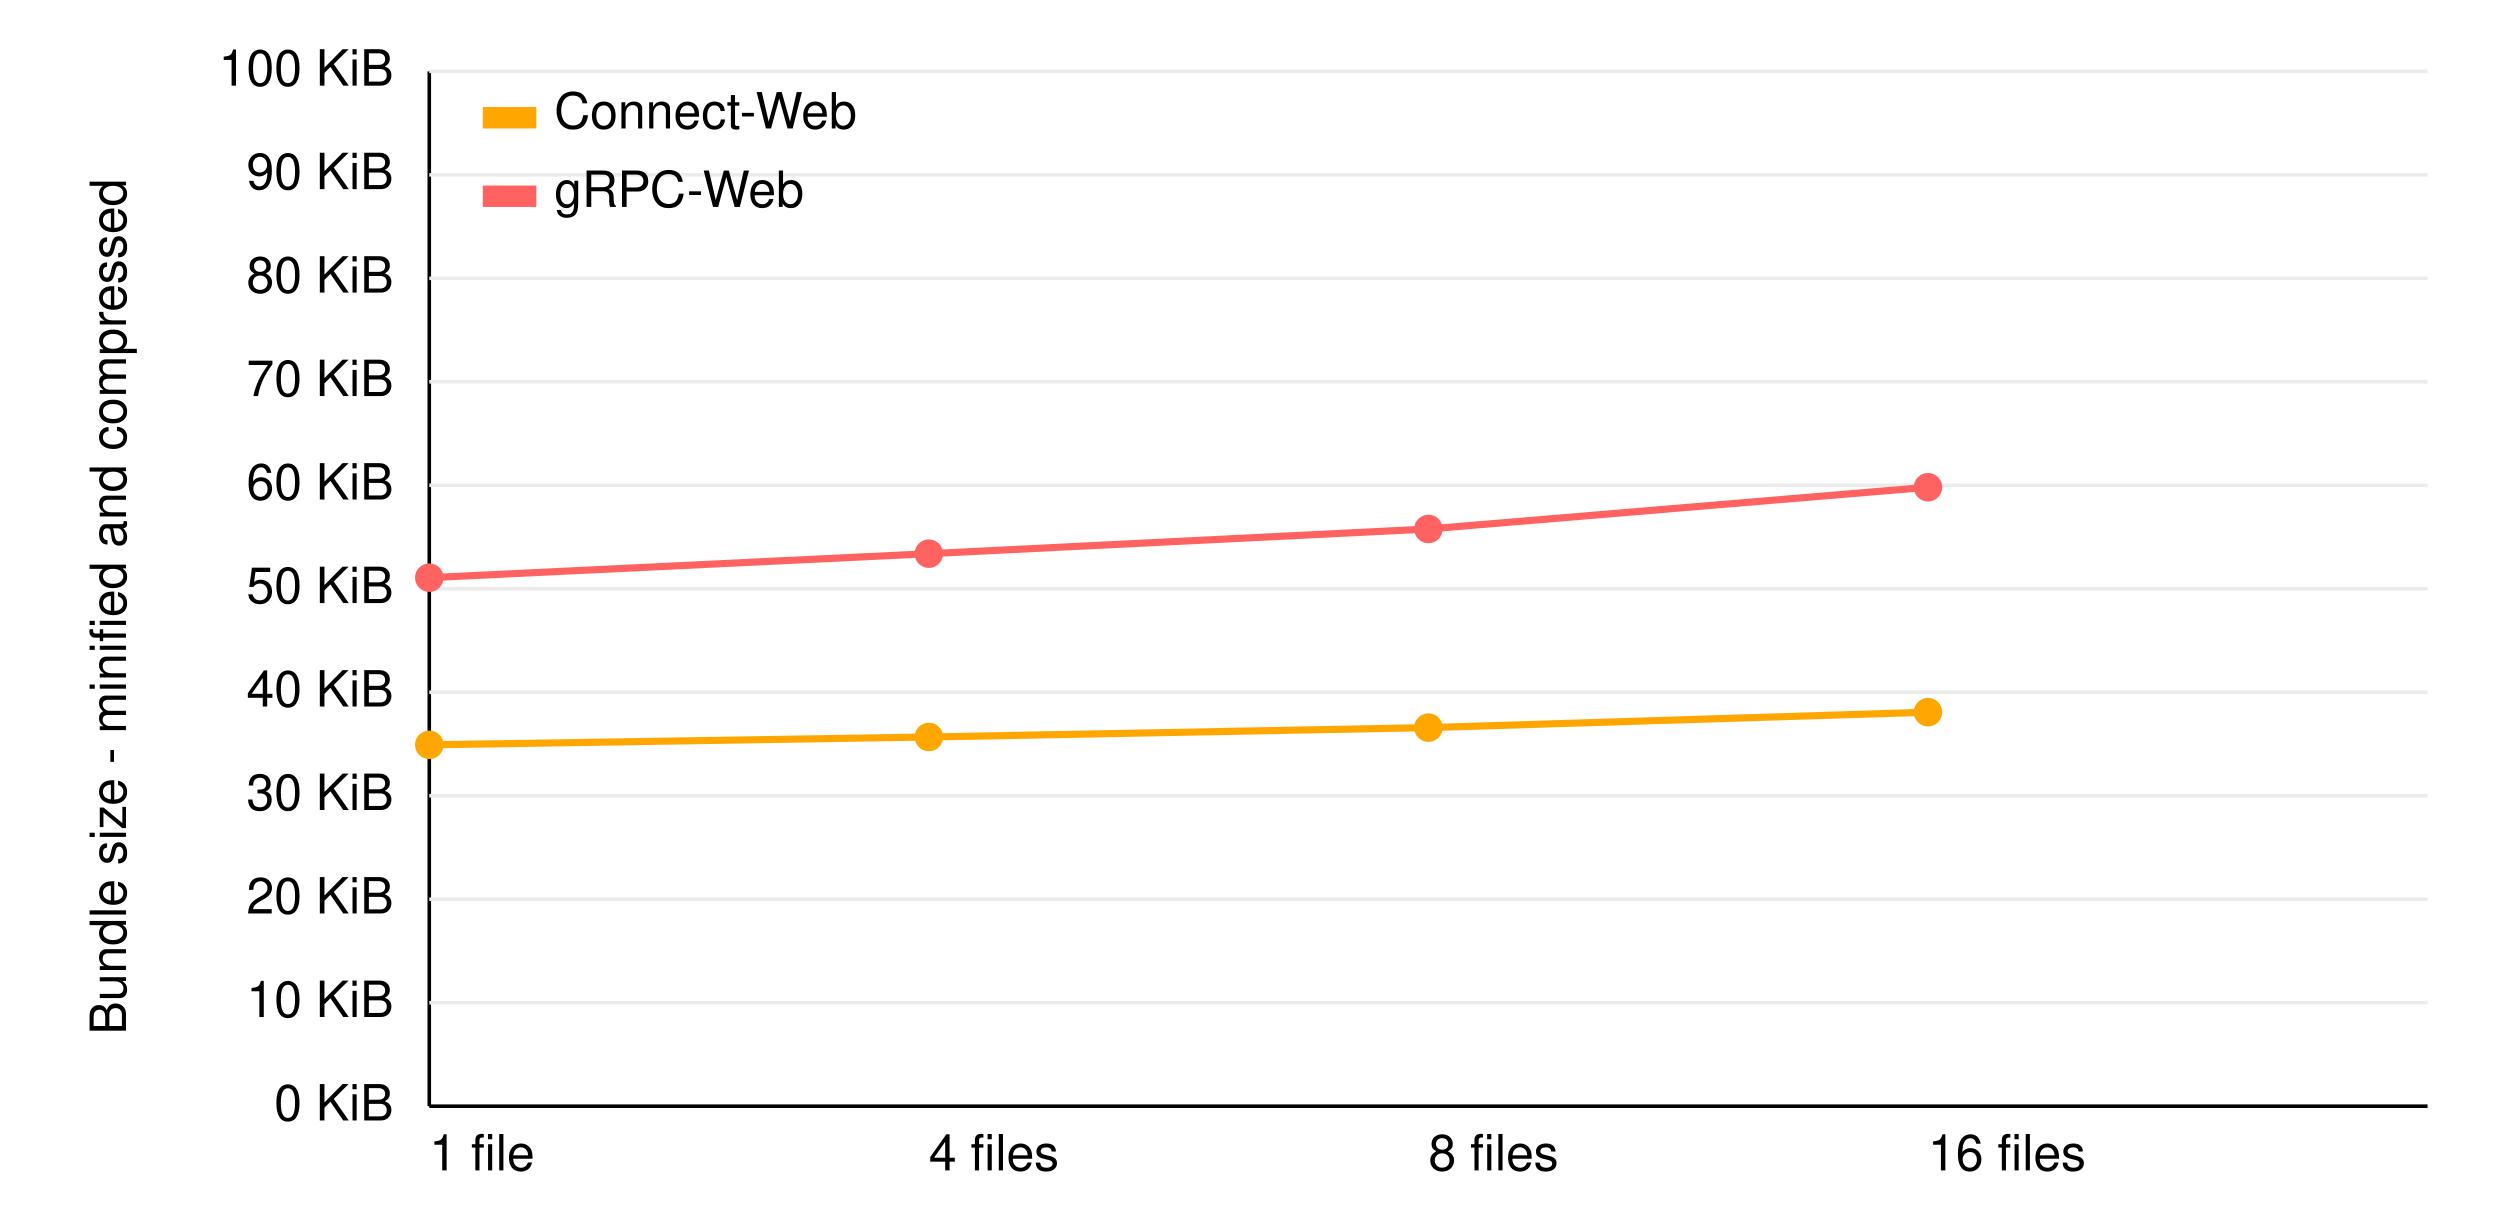
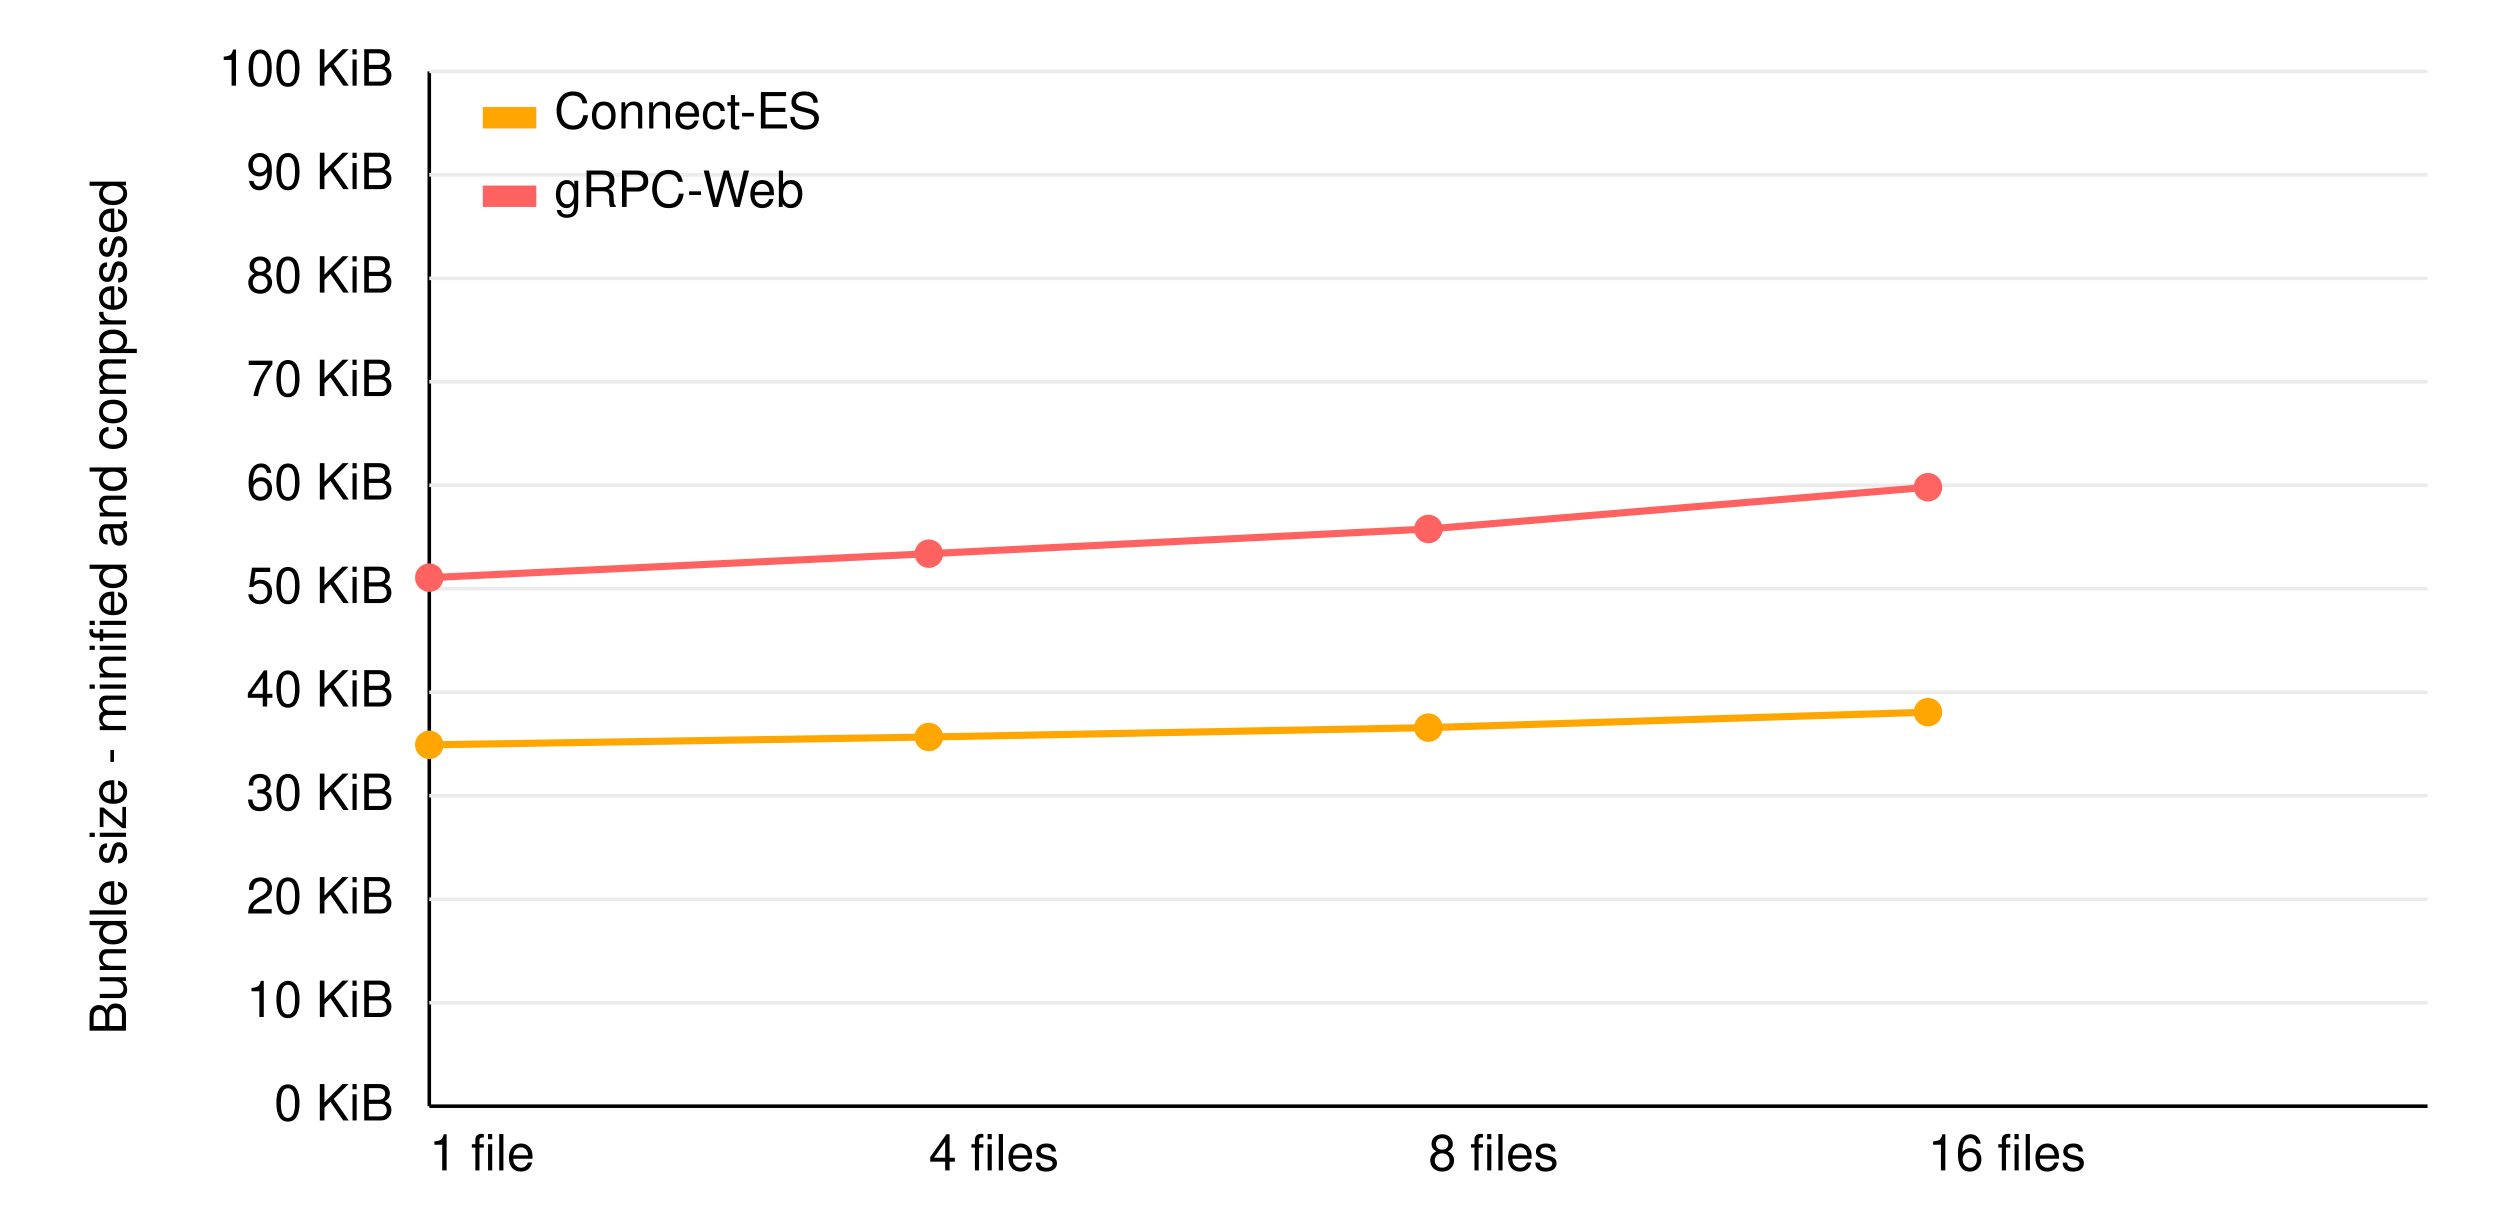
<svg xmlns="http://www.w3.org/2000/svg" version="1.1" width="680px" height="330px" viewBox="0 0 680 340" class="chart">
  <style>
      
      text {
        font: 14px Verdana, Helvetica, Arial, sans-serif;
      }
      
    </style>
  <g transform="translate(110,310)">
    <line y1="0" x2="560" stroke="black" />
    <text x="0" y="18" text-anchor="start">1 file</text>
    <text x="140" y="18" text-anchor="start">4 files</text>
    <text x="280" y="18" text-anchor="start">8 files</text>
    <text x="420" y="18" text-anchor="start">16 files</text>
  </g>
  <g transform="translate(110, 20)">
    <line x1="0" x2="0" y1="0" y2="290" stroke="black" />
    <g transform="rotate(-90), translate(-150,-85)">
      <text text-anchor="middle">Bundle size - minified and compressed</text>
    </g>
    <text x="-10" y="4" text-anchor="end">100 KiB</text>
    <line x1="0" x2="560" y1="0" y2="0" stroke="#ebebeb" />
    <text x="-10" y="33" text-anchor="end">90 KiB</text>
    <line x1="0" x2="560" y1="29" y2="29" stroke="#ebebeb" />
    <text x="-10" y="62" text-anchor="end">80 KiB</text>
    <line x1="0" x2="560" y1="58" y2="58" stroke="#ebebeb" />
    <text x="-10" y="91" text-anchor="end">70 KiB</text>
    <line x1="0" x2="560" y1="87" y2="87" stroke="#ebebeb" />
    <text x="-10" y="120" text-anchor="end">60 KiB</text>
    <line x1="0" x2="560" y1="116" y2="116" stroke="#ebebeb" />
    <text x="-10" y="149" text-anchor="end">50 KiB</text>
    <line x1="0" x2="560" y1="145" y2="145" stroke="#ebebeb" />
    <text x="-10" y="178" text-anchor="end">40 KiB</text>
    <line x1="0" x2="560" y1="174" y2="174" stroke="#ebebeb" />
    <text x="-10" y="207" text-anchor="end">30 KiB</text>
    <line x1="0" x2="560" y1="203" y2="203" stroke="#ebebeb" />
    <text x="-10" y="236" text-anchor="end">20 KiB</text>
    <line x1="0" x2="560" y1="232" y2="232" stroke="#ebebeb" />
    <text x="-10" y="265" text-anchor="end">10 KiB</text>
    <line x1="0" x2="560" y1="261" y2="261" stroke="#ebebeb" />
    <text x="-10" y="294" text-anchor="end">0 KiB</text>
  </g>
  <g transform="translate(110, 20)">
    <polyline fill="none" stroke="#ffa600" stroke-width="2" points="0,188.735 140,186.537 280,183.909 420,179.579">
    </polyline>
    <circle cx="0" cy="188.735" r="4" fill="#ffa600" />
    <circle cx="140" cy="186.537" r="4" fill="#ffa600" />
    <circle cx="280" cy="183.909" r="4" fill="#ffa600" />
    <circle cx="420" cy="179.579" r="4" fill="#ffa600" />
  </g>
  <g transform="translate(110, 20)">
    <polyline fill="none" stroke="#ff6361" stroke-width="2" points="0,141.885 140,135.164 280,128.24 420,116.544">
    </polyline>
    <circle cx="0" cy="141.885" r="4" fill="#ff6361" />
    <circle cx="140" cy="135.164" r="4" fill="#ff6361" />
    <circle cx="280" cy="128.24" r="4" fill="#ff6361" />
    <circle cx="420" cy="116.544" r="4" fill="#ff6361" />
  </g>
  <g transform="translate(125, 30)">
    <g transform="translate(0, 0)">
      <rect width="15" height="6" fill="#ffa600" />
-       <text x="20" y="6">Connect-Web</text>
+       <text x="20" y="6">Connect-ES</text>
    </g>
    <g transform="translate(0, 22)">
      <rect width="15" height="6" fill="#ff6361" />
      <text x="20" y="6">gRPC-Web</text>
    </g>
  </g>
</svg>
